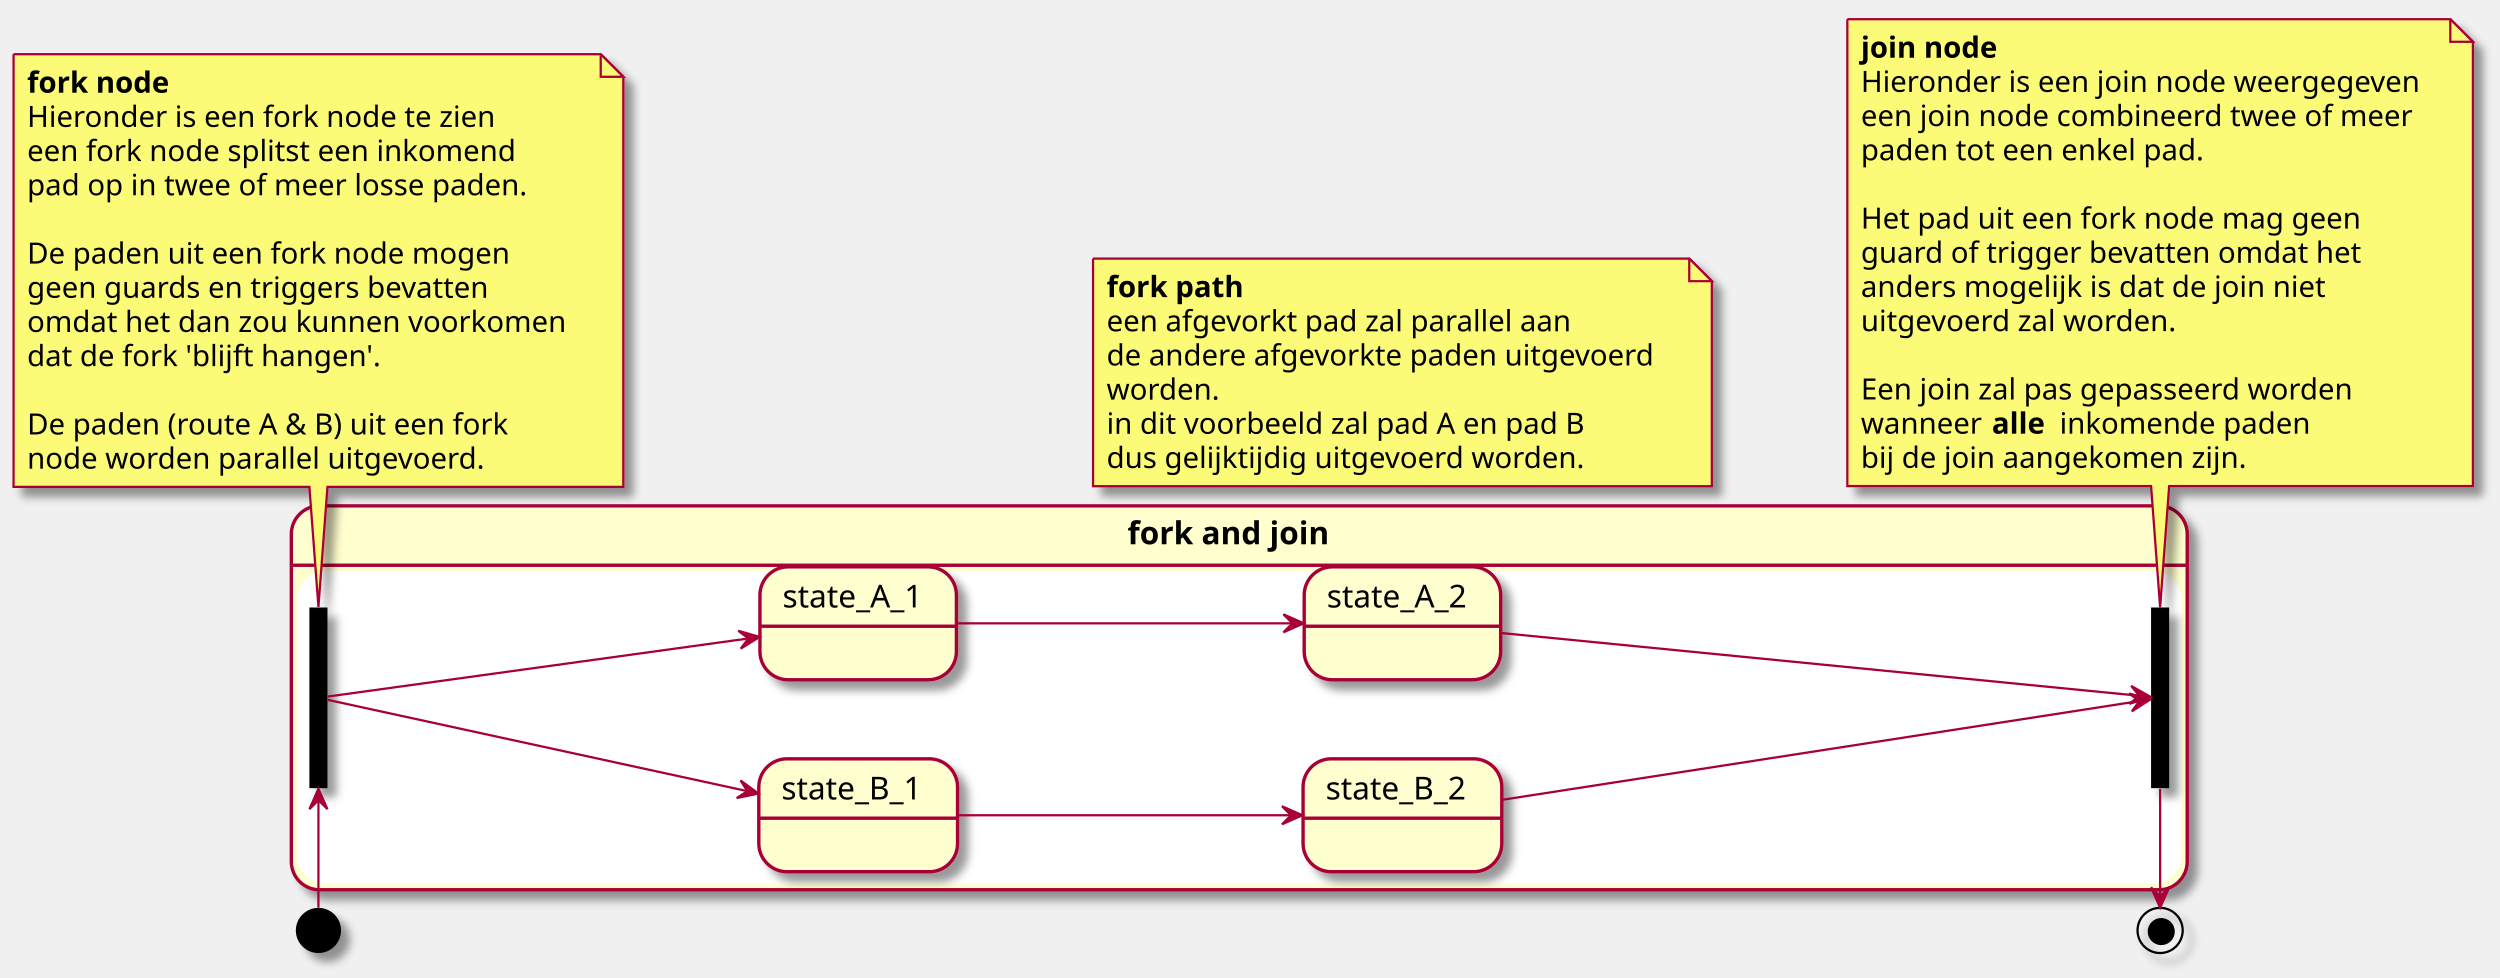
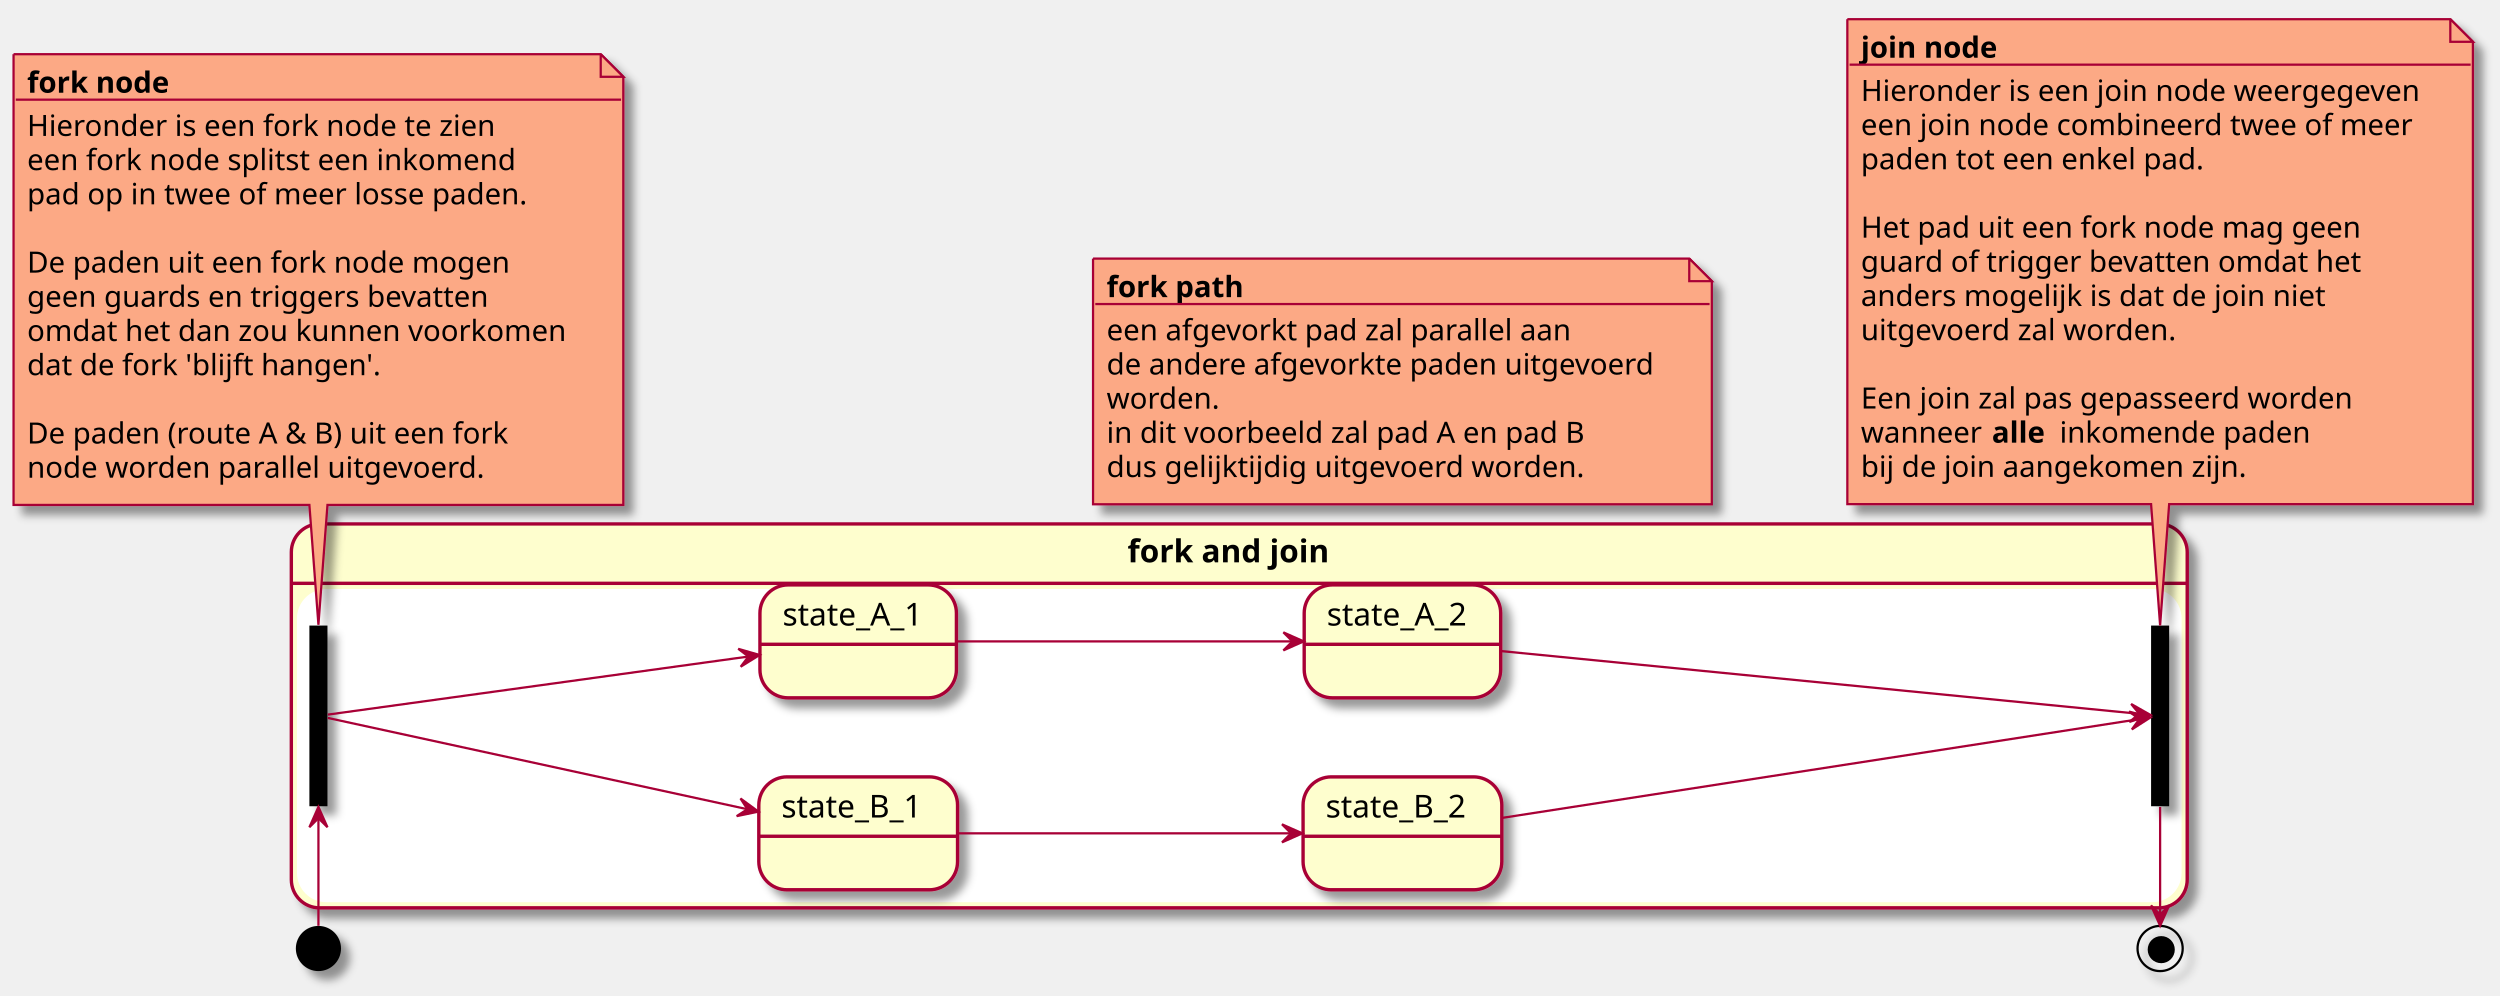
- <svg xmlns="http://www.w3.org/2000/svg" contentScriptType="application/ecmascript" contentStyleType="text/css" height="433px" preserveAspectRatio="none" style="width:1107px;height:433px;" version="1.1" viewBox="0 0 1107 433" width="1107px" zoomAndPan="magnify">
+ <svg xmlns="http://www.w3.org/2000/svg" contentScriptType="application/ecmascript" contentStyleType="text/css" height="441px" preserveAspectRatio="none" style="width:1107px;height:441px;" version="1.1" viewBox="0 0 1107 441" width="1107px" zoomAndPan="magnify">
  <defs>
-     <filter height="300%" id="fvpdlnf1zpit1" width="300%" x="-1" y="-1">
+     <filter height="300%" id="ft96mpc1f5wlp" width="300%" x="-1" y="-1">
      <feGaussianBlur result="blurOut" stdDeviation="2.0" />
      <feColorMatrix in="blurOut" result="blurOut2" type="matrix" values="0 0 0 0 0 0 0 0 0 0 0 0 0 0 0 0 0 0 .4 0" />
      <feOffset dx="4.0" dy="4.0" in="blurOut2" result="blurOut3" />
      <feBlend in="SourceGraphic" in2="blurOut3" mode="normal" />
    </filter>
  </defs>
  <g>
-     <rect fill="#FEFECE" filter="url(#fvpdlnf1zpit1)" height="170" rx="12.5" ry="12.5" style="stroke: #A80036; stroke-width: 1.5;" width="839.5" x="129" y="224" />
-     <rect fill="#FFFFFF" height="137.703" rx="12.5" ry="12.5" style="stroke: #FFFFFF; stroke-width: 1.0;" width="833.5" x="132" y="253.297" />
-     <line style="stroke: #A80036; stroke-width: 1.5;" x1="129" x2="968.5" y1="250.297" y2="250.297" />
-     <text fill="#000000" font-family="sans-serif" font-size="14" font-weight="bold" lengthAdjust="spacingAndGlyphs" textLength="99" x="499.25" y="240.995">fork and join</text>
-     <rect fill="#000000" filter="url(#fvpdlnf1zpit1)" height="80" style="stroke: none; stroke-width: 1.0;" width="8" x="137" y="269" />
-     <rect fill="#000000" filter="url(#fvpdlnf1zpit1)" height="80" style="stroke: none; stroke-width: 1.0;" width="8" x="952.5" y="269" />
-     <rect fill="#FEFECE" filter="url(#fvpdlnf1zpit1)" height="50" rx="12.5" ry="12.5" style="stroke: #A80036; stroke-width: 1.5;" width="88" x="336" y="336" />
-     <line style="stroke: #A80036; stroke-width: 1.5;" x1="336" x2="424" y1="362.297" y2="362.297" />
-     <text fill="#000000" font-family="sans-serif" font-size="14" lengthAdjust="spacingAndGlyphs" textLength="68" x="346" y="353.995">state_B_1</text>
-     <rect fill="#FEFECE" filter="url(#fvpdlnf1zpit1)" height="50" rx="12.5" ry="12.5" style="stroke: #A80036; stroke-width: 1.5;" width="87" x="336.5" y="251" />
-     <line style="stroke: #A80036; stroke-width: 1.5;" x1="336.5" x2="423.5" y1="277.297" y2="277.297" />
-     <text fill="#000000" font-family="sans-serif" font-size="14" lengthAdjust="spacingAndGlyphs" textLength="67" x="346.5" y="268.995">state_A_1</text>
-     <rect fill="#FEFECE" filter="url(#fvpdlnf1zpit1)" height="50" rx="12.5" ry="12.5" style="stroke: #A80036; stroke-width: 1.5;" width="88" x="577" y="336" />
-     <line style="stroke: #A80036; stroke-width: 1.5;" x1="577" x2="665" y1="362.297" y2="362.297" />
-     <text fill="#000000" font-family="sans-serif" font-size="14" lengthAdjust="spacingAndGlyphs" textLength="68" x="587" y="353.995">state_B_2</text>
-     <rect fill="#FEFECE" filter="url(#fvpdlnf1zpit1)" height="50" rx="12.5" ry="12.5" style="stroke: #A80036; stroke-width: 1.5;" width="87" x="577.5" y="251" />
-     <line style="stroke: #A80036; stroke-width: 1.5;" x1="577.5" x2="664.5" y1="277.297" y2="277.297" />
-     <text fill="#000000" font-family="sans-serif" font-size="14" lengthAdjust="spacingAndGlyphs" textLength="67" x="587.5" y="268.995">state_A_2</text>
-     <ellipse cx="141" cy="412" fill="#000000" filter="url(#fvpdlnf1zpit1)" rx="10" ry="10" style="stroke: none; stroke-width: 1.0;" />
-     <ellipse cx="956.5" cy="412" fill="none" filter="url(#fvpdlnf1zpit1)" rx="10" ry="10" style="stroke: #000000; stroke-width: 1.0;" />
-     <ellipse cx="957" cy="412.5" fill="#000000" rx="6" ry="6" style="stroke: none; stroke-width: 1.0;" />
-     <path d="M6,24 L6,215.594 A0,0 0 0 0 6,215.594 L137,215.594 L141,268.764 L145,215.594 L276,215.594 A0,0 0 0 0 276,215.594 L276,34 L266,24 L6,24 A0,0 0 0 0 6,24 " fill="#FBFB77" filter="url(#fvpdlnf1zpit1)" style="stroke: #A80036; stroke-width: 1.0;" />
-     <path d="M266,24 L266,34 L276,34 L266,24 " fill="#FBFB77" style="stroke: #A80036; stroke-width: 1.0;" />
+     <rect fill="#FEFECE" filter="url(#ft96mpc1f5wlp)" height="170" rx="12.5" ry="12.5" style="stroke: #A80036; stroke-width: 1.5;" width="839.5" x="129" y="232" />
+     <rect fill="#FFFFFF" height="137.703" rx="12.5" ry="12.5" style="stroke: #FFFFFF; stroke-width: 1.0;" width="833.5" x="132" y="261.297" />
+     <line style="stroke: #A80036; stroke-width: 1.5;" x1="129" x2="968.5" y1="258.297" y2="258.297" />
+     <text fill="#000000" font-family="sans-serif" font-size="14" font-weight="bold" lengthAdjust="spacingAndGlyphs" textLength="99" x="499.25" y="248.995">fork and join</text>
+     <rect fill="#000000" filter="url(#ft96mpc1f5wlp)" height="80" style="stroke: none; stroke-width: 1.0;" width="8" x="137" y="277" />
+     <rect fill="#000000" filter="url(#ft96mpc1f5wlp)" height="80" style="stroke: none; stroke-width: 1.0;" width="8" x="952.5" y="277" />
+     <rect fill="#FEFECE" filter="url(#ft96mpc1f5wlp)" height="50" rx="12.5" ry="12.5" style="stroke: #A80036; stroke-width: 1.5;" width="88" x="336" y="344" />
+     <line style="stroke: #A80036; stroke-width: 1.5;" x1="336" x2="424" y1="370.297" y2="370.297" />
+     <text fill="#000000" font-family="sans-serif" font-size="14" lengthAdjust="spacingAndGlyphs" textLength="68" x="346" y="361.995">state_B_1</text>
+     <rect fill="#FEFECE" filter="url(#ft96mpc1f5wlp)" height="50" rx="12.5" ry="12.5" style="stroke: #A80036; stroke-width: 1.5;" width="87" x="336.5" y="259" />
+     <line style="stroke: #A80036; stroke-width: 1.5;" x1="336.5" x2="423.5" y1="285.297" y2="285.297" />
+     <text fill="#000000" font-family="sans-serif" font-size="14" lengthAdjust="spacingAndGlyphs" textLength="67" x="346.5" y="276.995">state_A_1</text>
+     <rect fill="#FEFECE" filter="url(#ft96mpc1f5wlp)" height="50" rx="12.5" ry="12.5" style="stroke: #A80036; stroke-width: 1.5;" width="88" x="577" y="344" />
+     <line style="stroke: #A80036; stroke-width: 1.5;" x1="577" x2="665" y1="370.297" y2="370.297" />
+     <text fill="#000000" font-family="sans-serif" font-size="14" lengthAdjust="spacingAndGlyphs" textLength="68" x="587" y="361.995">state_B_2</text>
+     <rect fill="#FEFECE" filter="url(#ft96mpc1f5wlp)" height="50" rx="12.5" ry="12.5" style="stroke: #A80036; stroke-width: 1.5;" width="87" x="577.5" y="259" />
+     <line style="stroke: #A80036; stroke-width: 1.5;" x1="577.5" x2="664.5" y1="285.297" y2="285.297" />
+     <text fill="#000000" font-family="sans-serif" font-size="14" lengthAdjust="spacingAndGlyphs" textLength="67" x="587.5" y="276.995">state_A_2</text>
+     <ellipse cx="141" cy="420" fill="#000000" filter="url(#ft96mpc1f5wlp)" rx="10" ry="10" style="stroke: none; stroke-width: 1.0;" />
+     <ellipse cx="956.5" cy="420" fill="none" filter="url(#ft96mpc1f5wlp)" rx="10" ry="10" style="stroke: #000000; stroke-width: 1.0;" />
+     <ellipse cx="957" cy="420.5" fill="#000000" rx="6" ry="6" style="stroke: none; stroke-width: 1.0;" />
+     <path d="M6,24 L6,223.594 A0,0 0 0 0 6,223.594 L137,223.594 L141,276.666 L145,223.594 L276,223.594 A0,0 0 0 0 276,223.594 L276,34 L266,24 L6,24 A0,0 0 0 0 6,24 " fill="#FCA985" filter="url(#ft96mpc1f5wlp)" style="stroke: #A80036; stroke-width: 1.0;" />
+     <path d="M266,24 L266,34 L276,34 L266,24 " fill="#FCA985" style="stroke: #A80036; stroke-width: 1.0;" />
    <text fill="#000000" font-family="sans-serif" font-size="13" font-weight="bold" lengthAdjust="spacingAndGlyphs" textLength="72" x="12" y="41.067">fork node</text>
-     <text fill="#000000" font-family="sans-serif" font-size="13" lengthAdjust="spacingAndGlyphs" textLength="216" x="12" y="56.2">Hieronder is een fork node te zien</text>
-     <text fill="#000000" font-family="sans-serif" font-size="13" lengthAdjust="spacingAndGlyphs" textLength="225" x="12" y="71.332">een fork node splitst een inkomend</text>
-     <text fill="#000000" font-family="sans-serif" font-size="13" lengthAdjust="spacingAndGlyphs" textLength="232" x="12" y="86.465">pad op in twee of meer losse paden.</text>
-     <text fill="#000000" font-family="sans-serif" font-size="13" lengthAdjust="spacingAndGlyphs" textLength="0" x="16" y="101.598" />
-     <text fill="#000000" font-family="sans-serif" font-size="13" lengthAdjust="spacingAndGlyphs" textLength="223" x="12" y="116.731">De paden uit een fork node mogen</text>
-     <text fill="#000000" font-family="sans-serif" font-size="13" lengthAdjust="spacingAndGlyphs" textLength="214" x="12" y="131.864">geen guards en triggers bevatten</text>
-     <text fill="#000000" font-family="sans-serif" font-size="13" lengthAdjust="spacingAndGlyphs" textLength="249" x="12" y="146.997">omdat het dan zou kunnen voorkomen</text>
-     <text fill="#000000" font-family="sans-serif" font-size="13" lengthAdjust="spacingAndGlyphs" textLength="161" x="12" y="162.129">dat de fork 'blijft hangen'.</text>
-     <text fill="#000000" font-family="sans-serif" font-size="13" lengthAdjust="spacingAndGlyphs" textLength="0" x="16" y="177.262" />
-     <text fill="#000000" font-family="sans-serif" font-size="13" lengthAdjust="spacingAndGlyphs" textLength="227" x="12" y="192.395">De paden (route A &amp; B) uit een fork</text>
-     <text fill="#000000" font-family="sans-serif" font-size="13" lengthAdjust="spacingAndGlyphs" textLength="208" x="12" y="207.528">node worden parallel uitgevoerd.</text>
-     <path d="M818,8.5 L818,215.227 A0,0 0 0 0 818,215.227 L952.5,215.227 L956.5,268.984 L960.5,215.227 L1095,215.227 A0,0 0 0 0 1095,215.227 L1095,18.5 L1085,8.5 L818,8.5 A0,0 0 0 0 818,8.5 " fill="#FBFB77" filter="url(#fvpdlnf1zpit1)" style="stroke: #A80036; stroke-width: 1.0;" />
-     <path d="M1085,8.5 L1085,18.5 L1095,18.5 L1085,8.5 " fill="#FBFB77" style="stroke: #A80036; stroke-width: 1.0;" />
+     <line style="stroke: #A80036; stroke-width: 1.0;" x1="7" x2="275" y1="44.133" y2="44.133" />
+     <text fill="#000000" font-family="sans-serif" font-size="13" lengthAdjust="spacingAndGlyphs" textLength="216" x="12" y="60.2">Hieronder is een fork node te zien</text>
+     <text fill="#000000" font-family="sans-serif" font-size="13" lengthAdjust="spacingAndGlyphs" textLength="225" x="12" y="75.332">een fork node splitst een inkomend</text>
+     <text fill="#000000" font-family="sans-serif" font-size="13" lengthAdjust="spacingAndGlyphs" textLength="232" x="12" y="90.465">pad op in twee of meer losse paden.</text>
+     <text fill="#000000" font-family="sans-serif" font-size="13" lengthAdjust="spacingAndGlyphs" textLength="0" x="16" y="105.598" />
+     <text fill="#000000" font-family="sans-serif" font-size="13" lengthAdjust="spacingAndGlyphs" textLength="223" x="12" y="120.731">De paden uit een fork node mogen</text>
+     <text fill="#000000" font-family="sans-serif" font-size="13" lengthAdjust="spacingAndGlyphs" textLength="214" x="12" y="135.864">geen guards en triggers bevatten</text>
+     <text fill="#000000" font-family="sans-serif" font-size="13" lengthAdjust="spacingAndGlyphs" textLength="249" x="12" y="150.997">omdat het dan zou kunnen voorkomen</text>
+     <text fill="#000000" font-family="sans-serif" font-size="13" lengthAdjust="spacingAndGlyphs" textLength="161" x="12" y="166.129">dat de fork 'blijft hangen'.</text>
+     <text fill="#000000" font-family="sans-serif" font-size="13" lengthAdjust="spacingAndGlyphs" textLength="0" x="16" y="181.262" />
+     <text fill="#000000" font-family="sans-serif" font-size="13" lengthAdjust="spacingAndGlyphs" textLength="227" x="12" y="196.395">De paden (route A &amp; B) uit een fork</text>
+     <text fill="#000000" font-family="sans-serif" font-size="13" lengthAdjust="spacingAndGlyphs" textLength="208" x="12" y="211.528">node worden parallel uitgevoerd.</text>
+     <path d="M818,8.5 L818,223.227 A0,0 0 0 0 818,223.227 L952.5,223.227 L956.5,276.957 L960.5,223.227 L1095,223.227 A0,0 0 0 0 1095,223.227 L1095,18.5 L1085,8.5 L818,8.5 A0,0 0 0 0 818,8.5 " fill="#FCA985" filter="url(#ft96mpc1f5wlp)" style="stroke: #A80036; stroke-width: 1.0;" />
+     <path d="M1085,8.5 L1085,18.5 L1095,18.5 L1085,8.5 " fill="#FCA985" style="stroke: #A80036; stroke-width: 1.0;" />
    <text fill="#000000" font-family="sans-serif" font-size="13" font-weight="bold" lengthAdjust="spacingAndGlyphs" textLength="68" x="824" y="25.567">join node</text>
-     <text fill="#000000" font-family="sans-serif" font-size="13" lengthAdjust="spacingAndGlyphs" textLength="256" x="824" y="40.7">Hieronder is een join node weergegeven</text>
-     <text fill="#000000" font-family="sans-serif" font-size="13" lengthAdjust="spacingAndGlyphs" textLength="254" x="824" y="55.833">een join node combineerd twee of meer</text>
-     <text fill="#000000" font-family="sans-serif" font-size="13" lengthAdjust="spacingAndGlyphs" textLength="160" x="824" y="70.965">paden tot een enkel pad.</text>
-     <text fill="#000000" font-family="sans-serif" font-size="13" lengthAdjust="spacingAndGlyphs" textLength="0" x="828" y="86.098" />
-     <text fill="#000000" font-family="sans-serif" font-size="13" lengthAdjust="spacingAndGlyphs" textLength="232" x="824" y="101.231">Het pad uit een fork node mag geen</text>
-     <text fill="#000000" font-family="sans-serif" font-size="13" lengthAdjust="spacingAndGlyphs" textLength="231" x="824" y="116.364">guard of trigger bevatten omdat het</text>
-     <text fill="#000000" font-family="sans-serif" font-size="13" lengthAdjust="spacingAndGlyphs" textLength="214" x="824" y="131.497">anders mogelijk is dat de join niet</text>
-     <text fill="#000000" font-family="sans-serif" font-size="13" lengthAdjust="spacingAndGlyphs" textLength="144" x="824" y="146.629">uitgevoerd zal worden.</text>
-     <text fill="#000000" font-family="sans-serif" font-size="13" lengthAdjust="spacingAndGlyphs" textLength="0" x="828" y="161.762" />
-     <text fill="#000000" font-family="sans-serif" font-size="13" lengthAdjust="spacingAndGlyphs" textLength="228" x="824" y="176.895">Een join zal pas gepasseerd worden</text>
-     <text fill="#000000" font-family="sans-serif" font-size="13" lengthAdjust="spacingAndGlyphs" textLength="54" x="824" y="192.028">wanneer</text>
-     <text fill="#000000" font-family="sans-serif" font-size="13" font-weight="bold" lengthAdjust="spacingAndGlyphs" textLength="26" x="882" y="192.028">alle</text>
-     <text fill="#000000" font-family="sans-serif" font-size="13" lengthAdjust="spacingAndGlyphs" textLength="115" x="912" y="192.028">inkomende paden</text>
-     <text fill="#000000" font-family="sans-serif" font-size="13" lengthAdjust="spacingAndGlyphs" textLength="177" x="824" y="207.161">bij de join aangekomen zijn.</text>
-     <path d="M484,114.5 L484,215.297 L758,215.297 L758,124.5 L748,114.5 L484,114.5 " fill="#FBFB77" filter="url(#fvpdlnf1zpit1)" style="stroke: #A80036; stroke-width: 1.0;" />
-     <path d="M748,114.5 L748,124.5 L758,124.5 L748,114.5 " fill="#FBFB77" style="stroke: #A80036; stroke-width: 1.0;" />
+     <line style="stroke: #A80036; stroke-width: 1.0;" x1="819" x2="1094" y1="28.633" y2="28.633" />
+     <text fill="#000000" font-family="sans-serif" font-size="13" lengthAdjust="spacingAndGlyphs" textLength="256" x="824" y="44.7">Hieronder is een join node weergegeven</text>
+     <text fill="#000000" font-family="sans-serif" font-size="13" lengthAdjust="spacingAndGlyphs" textLength="254" x="824" y="59.833">een join node combineerd twee of meer</text>
+     <text fill="#000000" font-family="sans-serif" font-size="13" lengthAdjust="spacingAndGlyphs" textLength="160" x="824" y="74.965">paden tot een enkel pad.</text>
+     <text fill="#000000" font-family="sans-serif" font-size="13" lengthAdjust="spacingAndGlyphs" textLength="0" x="828" y="90.098" />
+     <text fill="#000000" font-family="sans-serif" font-size="13" lengthAdjust="spacingAndGlyphs" textLength="232" x="824" y="105.231">Het pad uit een fork node mag geen</text>
+     <text fill="#000000" font-family="sans-serif" font-size="13" lengthAdjust="spacingAndGlyphs" textLength="231" x="824" y="120.364">guard of trigger bevatten omdat het</text>
+     <text fill="#000000" font-family="sans-serif" font-size="13" lengthAdjust="spacingAndGlyphs" textLength="214" x="824" y="135.497">anders mogelijk is dat de join niet</text>
+     <text fill="#000000" font-family="sans-serif" font-size="13" lengthAdjust="spacingAndGlyphs" textLength="144" x="824" y="150.629">uitgevoerd zal worden.</text>
+     <text fill="#000000" font-family="sans-serif" font-size="13" lengthAdjust="spacingAndGlyphs" textLength="0" x="828" y="165.762" />
+     <text fill="#000000" font-family="sans-serif" font-size="13" lengthAdjust="spacingAndGlyphs" textLength="228" x="824" y="180.895">Een join zal pas gepasseerd worden</text>
+     <text fill="#000000" font-family="sans-serif" font-size="13" lengthAdjust="spacingAndGlyphs" textLength="54" x="824" y="196.028">wanneer</text>
+     <text fill="#000000" font-family="sans-serif" font-size="13" font-weight="bold" lengthAdjust="spacingAndGlyphs" textLength="26" x="882" y="196.028">alle</text>
+     <text fill="#000000" font-family="sans-serif" font-size="13" lengthAdjust="spacingAndGlyphs" textLength="115" x="912" y="196.028">inkomende paden</text>
+     <text fill="#000000" font-family="sans-serif" font-size="13" lengthAdjust="spacingAndGlyphs" textLength="177" x="824" y="211.161">bij de join aangekomen zijn.</text>
+     <path d="M484,114.5 L484,223.297 L758,223.297 L758,124.5 L748,114.5 L484,114.5 " fill="#FCA985" filter="url(#ft96mpc1f5wlp)" style="stroke: #A80036; stroke-width: 1.0;" />
+     <path d="M748,114.5 L748,124.5 L758,124.5 L748,114.5 " fill="#FCA985" style="stroke: #A80036; stroke-width: 1.0;" />
    <text fill="#000000" font-family="sans-serif" font-size="13" font-weight="bold" lengthAdjust="spacingAndGlyphs" textLength="69" x="490" y="131.567">fork path</text>
-     <text fill="#000000" font-family="sans-serif" font-size="13" lengthAdjust="spacingAndGlyphs" textLength="216" x="490" y="146.7">een afgevorkt pad zal parallel aan</text>
-     <text fill="#000000" font-family="sans-serif" font-size="13" lengthAdjust="spacingAndGlyphs" textLength="253" x="490" y="161.833">de andere afgevorkte paden uitgevoerd</text>
-     <text fill="#000000" font-family="sans-serif" font-size="13" lengthAdjust="spacingAndGlyphs" textLength="50" x="490" y="176.965">worden.</text>
-     <text fill="#000000" font-family="sans-serif" font-size="13" lengthAdjust="spacingAndGlyphs" textLength="222" x="490" y="192.098">in dit voorbeeld zal pad A en pad B</text>
-     <text fill="#000000" font-family="sans-serif" font-size="13" lengthAdjust="spacingAndGlyphs" textLength="215" x="490" y="207.231">dus gelijktijdig uitgevoerd worden.</text>
-     <path d="M145.148,309.903 C166.823,314.618 268.432,336.726 330.683,350.27 " fill="none" id="fork_state-&gt;state_B_1" style="stroke: #A80036; stroke-width: 1.0;" />
-     <polygon fill="#A80036" points="335.837,351.391,327.893,345.569,330.952,350.328,326.193,353.387,335.837,351.391" style="stroke: #A80036; stroke-width: 1.0;" />
-     <path d="M145.148,308.427 C166.883,305.426 268.998,291.327 331.202,282.738 " fill="none" id="fork_state-&gt;state_A_1" style="stroke: #A80036; stroke-width: 1.0;" />
-     <polygon fill="#A80036" points="336.351,282.027,326.888,279.296,331.397,282.711,327.982,287.221,336.351,282.027" style="stroke: #A80036; stroke-width: 1.0;" />
-     <path d="M424.203,361 C465.858,361 528.177,361 571.485,361 " fill="none" id="state_B_1-&gt;state_B_2" style="stroke: #A80036; stroke-width: 1.0;" />
-     <polygon fill="#A80036" points="576.67,361,567.67,357,571.67,361,567.67,365,576.67,361" style="stroke: #A80036; stroke-width: 1.0;" />
-     <path d="M423.643,276 C465.484,276 528.543,276 572.067,276 " fill="none" id="state_A_1-&gt;state_A_2" style="stroke: #A80036; stroke-width: 1.0;" />
-     <polygon fill="#A80036" points="577.275,276,568.275,272,572.275,276,568.275,280,577.275,276" style="stroke: #A80036; stroke-width: 1.0;" />
-     <path d="M665.206,354.148 C744.576,341.847 906.746,316.712 947.2,310.442 " fill="none" id="state_B_2-&gt;join_state" style="stroke: #A80036; stroke-width: 1.0;" />
-     <polygon fill="#A80036" points="952.261,309.657,942.754,307.083,947.32,310.423,943.98,314.989,952.261,309.657" style="stroke: #A80036; stroke-width: 1.0;" />
-     <path d="M664.517,280.28 C743.604,288.059 906.507,304.083 947.154,308.081 " fill="none" id="state_A_2-&gt;join_state" style="stroke: #A80036; stroke-width: 1.0;" />
-     <polygon fill="#A80036" points="952.24,308.581,943.675,303.719,947.264,308.091,942.891,311.68,952.24,308.581" style="stroke: #A80036; stroke-width: 1.0;" />
-     <path d="M141,401.941 C141,386.176 141,370.411 141,354.645 " fill="none" id="*start-&gt;fork_state" style="stroke: #A80036; stroke-width: 1.0;" />
-     <polygon fill="#A80036" points="141,349.299,137,358.299,141,354.299,145,358.299,141,349.299" style="stroke: #A80036; stroke-width: 1.0;" />
-     <path d="M956.5,396.595 C956.5,380.829 956.5,365.064 956.5,349.299 " fill="none" id="*end&lt;-join_state" style="stroke: #A80036; stroke-width: 1.0;" />
-     <polygon fill="#A80036" points="956.5,401.941,960.5,392.941,956.5,396.941,952.5,392.941,956.5,401.941" style="stroke: #A80036; stroke-width: 1.0;" />
+     <line style="stroke: #A80036; stroke-width: 1.0;" x1="485" x2="757" y1="134.633" y2="134.633" />
+     <text fill="#000000" font-family="sans-serif" font-size="13" lengthAdjust="spacingAndGlyphs" textLength="216" x="490" y="150.7">een afgevorkt pad zal parallel aan</text>
+     <text fill="#000000" font-family="sans-serif" font-size="13" lengthAdjust="spacingAndGlyphs" textLength="253" x="490" y="165.833">de andere afgevorkte paden uitgevoerd</text>
+     <text fill="#000000" font-family="sans-serif" font-size="13" lengthAdjust="spacingAndGlyphs" textLength="50" x="490" y="180.965">worden.</text>
+     <text fill="#000000" font-family="sans-serif" font-size="13" lengthAdjust="spacingAndGlyphs" textLength="222" x="490" y="196.098">in dit voorbeeld zal pad A en pad B</text>
+     <text fill="#000000" font-family="sans-serif" font-size="13" lengthAdjust="spacingAndGlyphs" textLength="215" x="490" y="211.231">dus gelijktijdig uitgevoerd worden.</text>
+     <path d="M145.148,317.903 C166.823,322.618 268.432,344.726 330.683,358.27 " fill="none" id="fork_state-&gt;state_B_1" style="stroke: #A80036; stroke-width: 1.0;" />
+     <polygon fill="#A80036" points="335.837,359.391,327.893,353.569,330.952,358.328,326.193,361.387,335.837,359.391" style="stroke: #A80036; stroke-width: 1.0;" />
+     <path d="M145.148,316.427 C166.883,313.426 268.998,299.327 331.202,290.738 " fill="none" id="fork_state-&gt;state_A_1" style="stroke: #A80036; stroke-width: 1.0;" />
+     <polygon fill="#A80036" points="336.351,290.027,326.888,287.296,331.397,290.711,327.982,295.221,336.351,290.027" style="stroke: #A80036; stroke-width: 1.0;" />
+     <path d="M424.203,369 C465.858,369 528.177,369 571.485,369 " fill="none" id="state_B_1-&gt;state_B_2" style="stroke: #A80036; stroke-width: 1.0;" />
+     <polygon fill="#A80036" points="576.67,369,567.67,365,571.67,369,567.67,373,576.67,369" style="stroke: #A80036; stroke-width: 1.0;" />
+     <path d="M423.643,284 C465.484,284 528.543,284 572.067,284 " fill="none" id="state_A_1-&gt;state_A_2" style="stroke: #A80036; stroke-width: 1.0;" />
+     <polygon fill="#A80036" points="577.275,284,568.275,280,572.275,284,568.275,288,577.275,284" style="stroke: #A80036; stroke-width: 1.0;" />
+     <path d="M665.206,362.148 C744.576,349.847 906.746,324.712 947.2,318.442 " fill="none" id="state_B_2-&gt;join_state" style="stroke: #A80036; stroke-width: 1.0;" />
+     <polygon fill="#A80036" points="952.261,317.657,942.754,315.083,947.32,318.423,943.98,322.989,952.261,317.657" style="stroke: #A80036; stroke-width: 1.0;" />
+     <path d="M664.517,288.28 C743.604,296.059 906.507,312.083 947.154,316.081 " fill="none" id="state_A_2-&gt;join_state" style="stroke: #A80036; stroke-width: 1.0;" />
+     <polygon fill="#A80036" points="952.24,316.581,943.675,311.719,947.264,316.091,942.891,319.68,952.24,316.581" style="stroke: #A80036; stroke-width: 1.0;" />
+     <path d="M141,409.941 C141,394.176 141,378.411 141,362.645 " fill="none" id="*start-&gt;fork_state" style="stroke: #A80036; stroke-width: 1.0;" />
+     <polygon fill="#A80036" points="141,357.299,137,366.299,141,362.299,145,366.299,141,357.299" style="stroke: #A80036; stroke-width: 1.0;" />
+     <path d="M956.5,404.595 C956.5,388.829 956.5,373.064 956.5,357.299 " fill="none" id="*end&lt;-join_state" style="stroke: #A80036; stroke-width: 1.0;" />
+     <polygon fill="#A80036" points="956.5,409.941,960.5,400.941,956.5,404.941,952.5,400.941,956.5,409.941" style="stroke: #A80036; stroke-width: 1.0;" />
  </g>
</svg>
